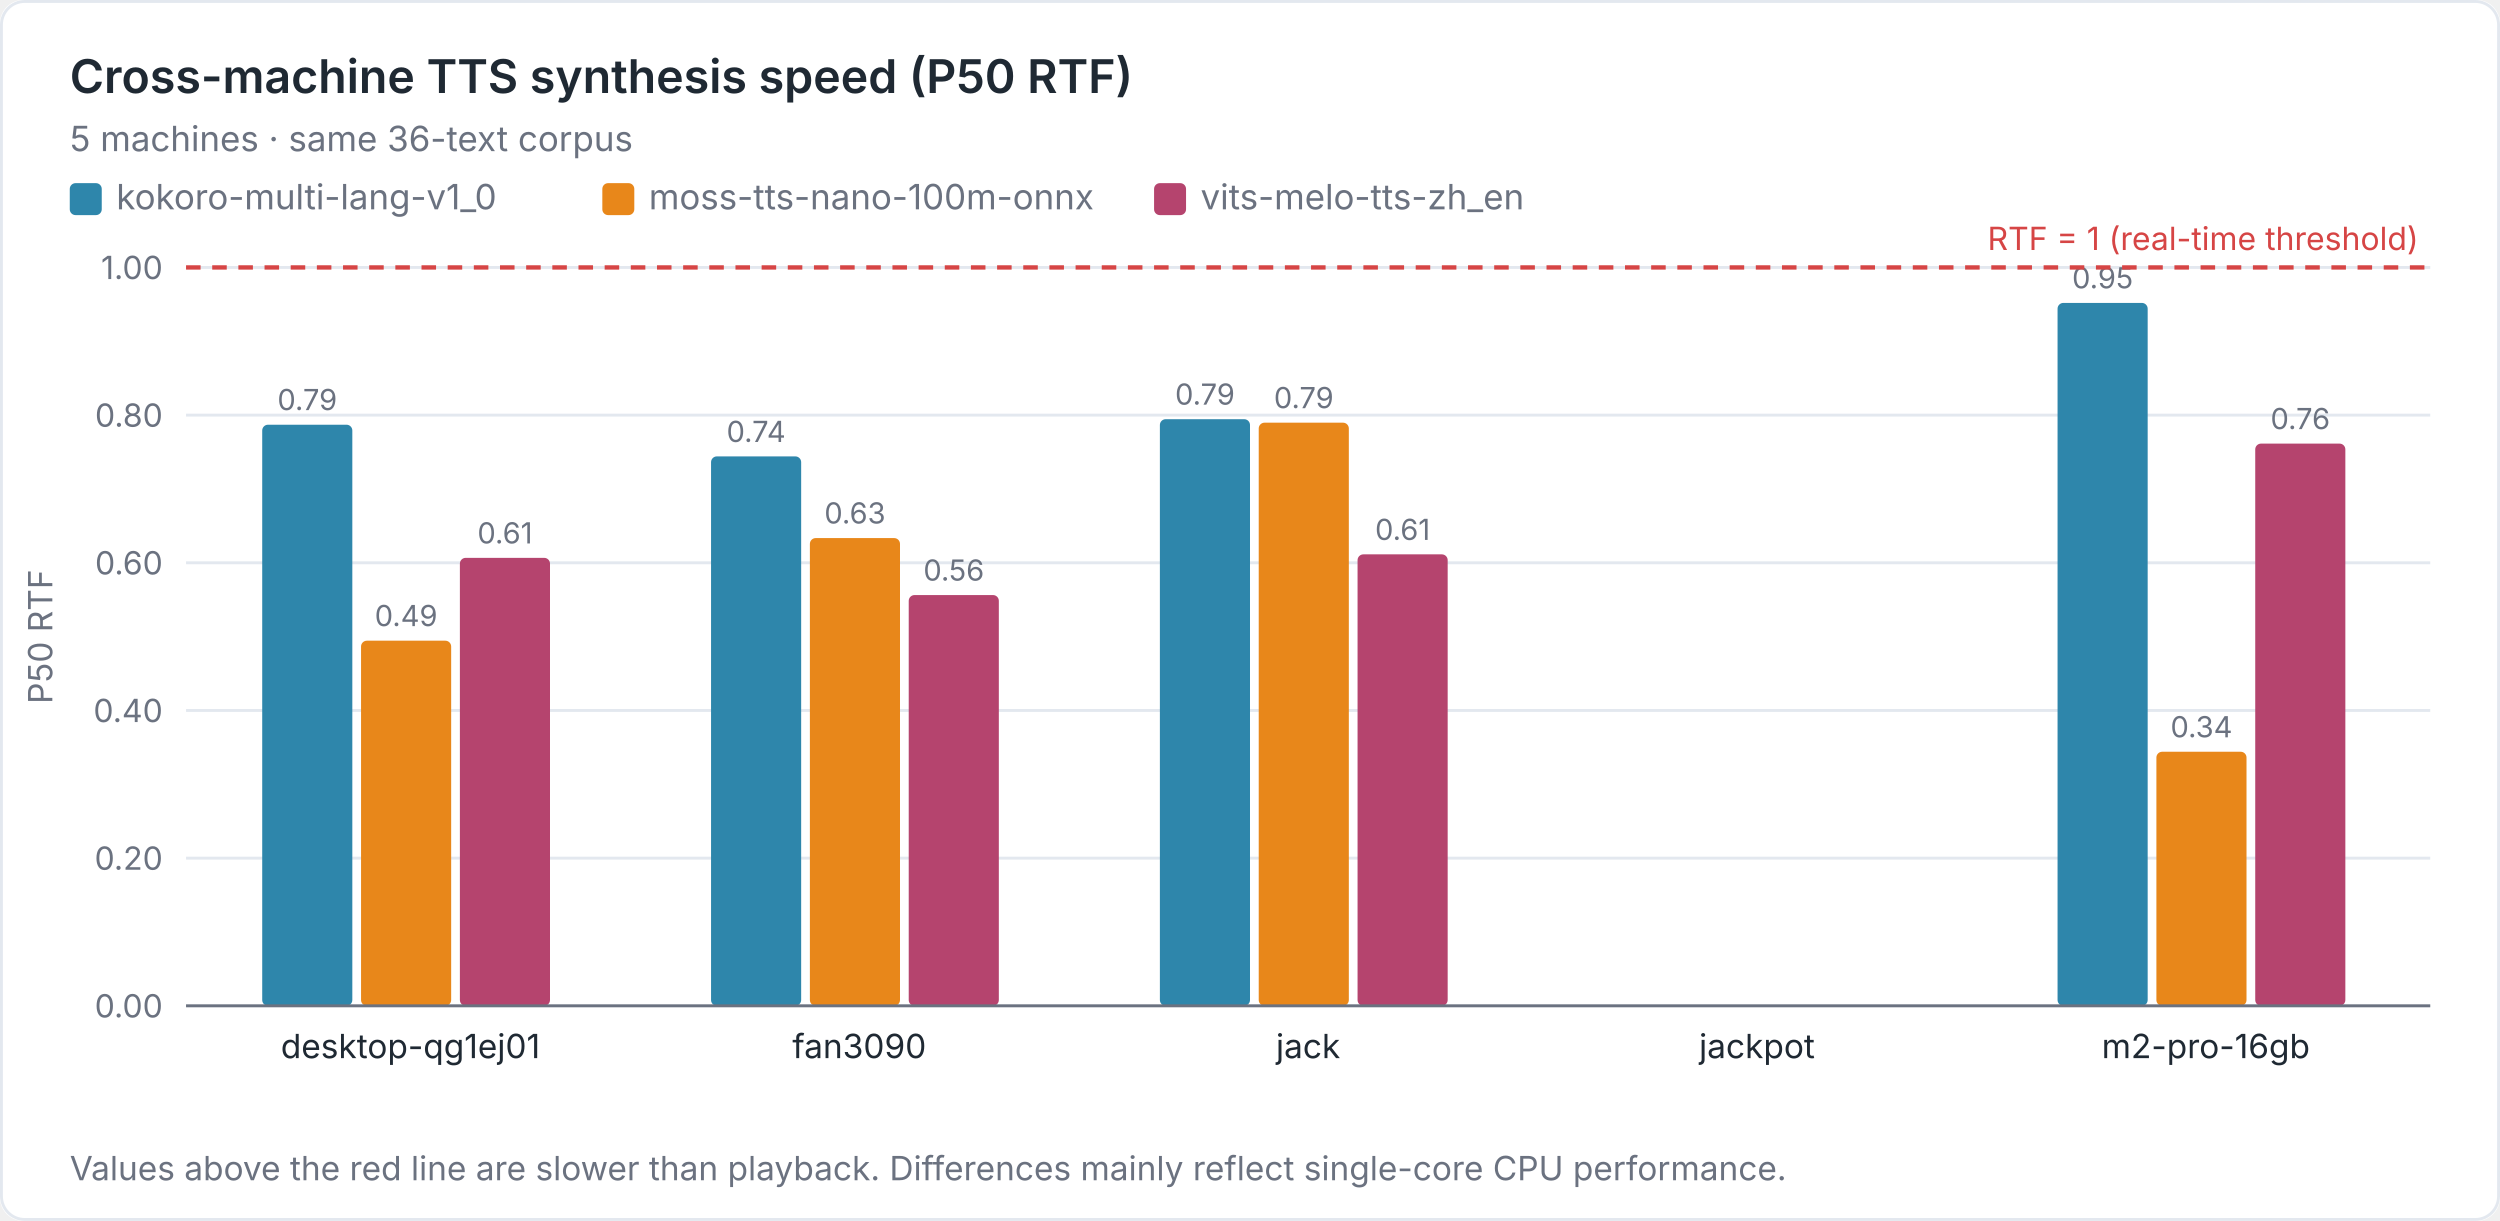
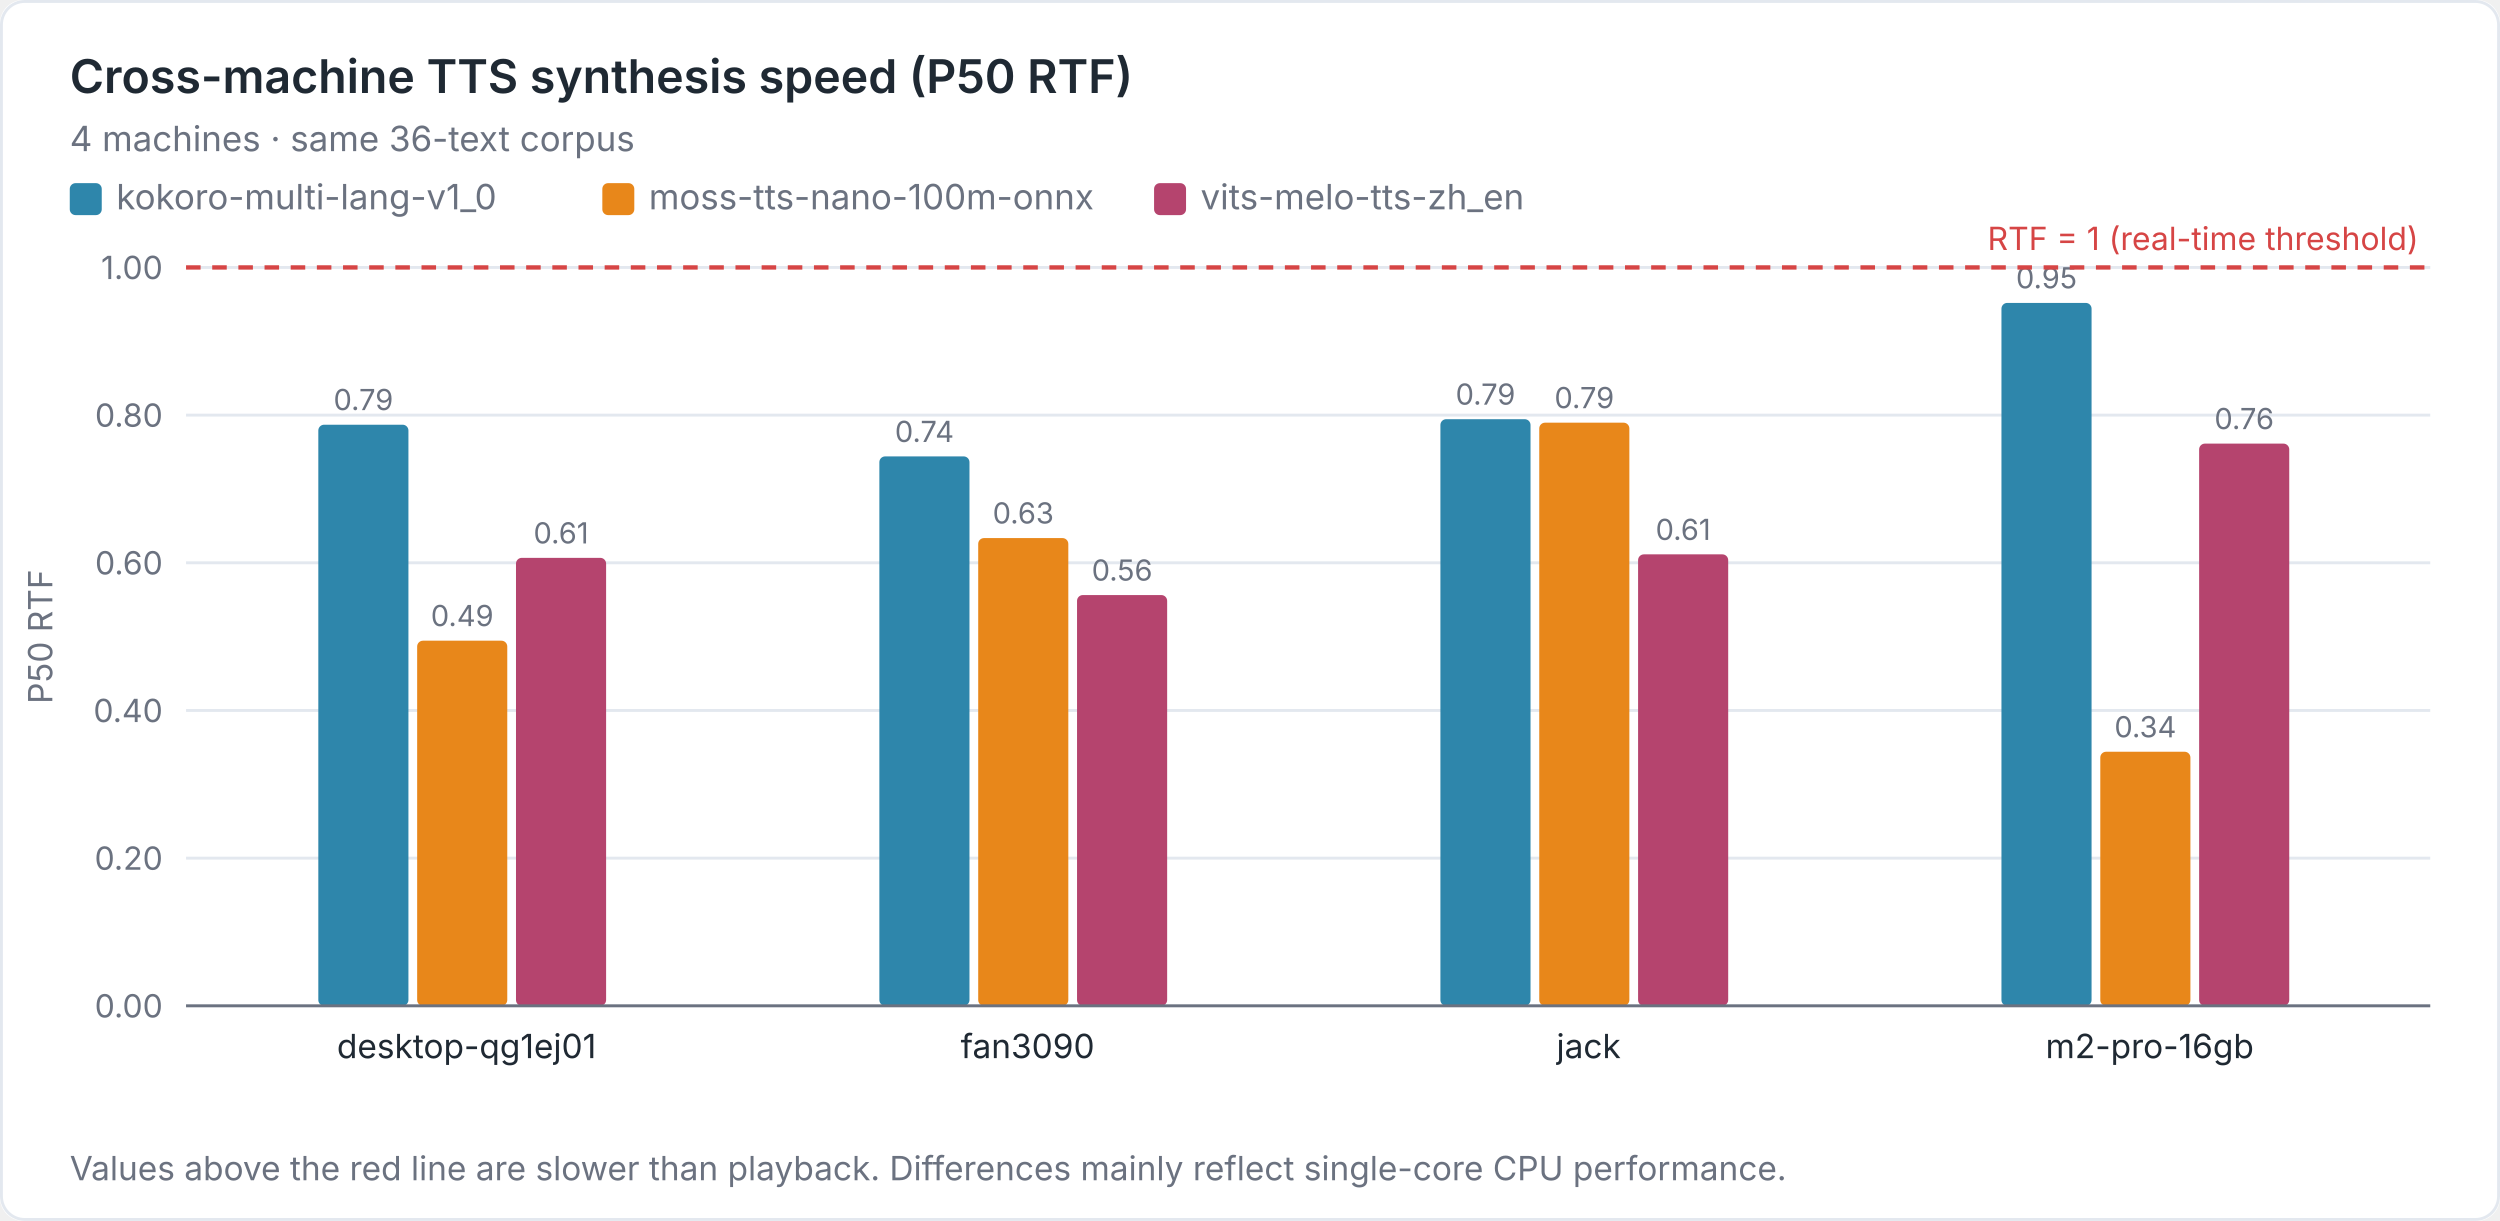
<svg xmlns="http://www.w3.org/2000/svg" width="860" height="420" viewBox="0 0 860 420" role="img">
  <rect width="860" height="420" fill="#FFFFFF" rx="8" />
  <rect x="0.5" y="0.5" width="859" height="419" fill="none" stroke="#E3E8EF" rx="8" />
  <text x="24" y="32" font-family="-apple-system, BlinkMacSystemFont, 'Segoe UI', 'Noto Sans SC', 'Microsoft YaHei', sans-serif" font-size="16" fill="#1F2933" text-anchor="start" font-weight="600">Cross-machine TTS synthesis speed (P50 RTF)</text>
-   <text x="24" y="52" font-family="-apple-system, BlinkMacSystemFont, 'Segoe UI', 'Noto Sans SC', 'Microsoft YaHei', sans-serif" font-size="12" fill="#6B7280" text-anchor="start" font-weight="400">5 machines · same 36-text corpus</text>
+   <text x="24" y="52" font-family="-apple-system, BlinkMacSystemFont, 'Segoe UI', 'Noto Sans SC', 'Microsoft YaHei', sans-serif" font-size="12" fill="#6B7280" text-anchor="start" font-weight="400">4 machines · same 36-text corpus</text>
  <rect x="24.0" y="63" width="11" height="11" rx="2" fill="#2E86AB" />
  <text x="40" y="72" font-family="-apple-system, BlinkMacSystemFont, 'Segoe UI', 'Noto Sans SC', 'Microsoft YaHei', sans-serif" font-size="12" fill="#6B7280" text-anchor="start" font-weight="400">kokoro-multi-lang-v1_0</text>
  <rect x="207.2" y="63" width="11" height="11" rx="2" fill="#E8871A" />
  <text x="223.2" y="72" font-family="-apple-system, BlinkMacSystemFont, 'Segoe UI', 'Noto Sans SC', 'Microsoft YaHei', sans-serif" font-size="12" fill="#6B7280" text-anchor="start" font-weight="400">moss-tts-nano-100m-onnx</text>
  <rect x="397.0" y="63" width="11" height="11" rx="2" fill="#B5446E" />
  <text x="413" y="72" font-family="-apple-system, BlinkMacSystemFont, 'Segoe UI', 'Noto Sans SC', 'Microsoft YaHei', sans-serif" font-size="12" fill="#6B7280" text-anchor="start" font-weight="400">vits-melo-tts-zh_en</text>
  <line x1="64" y1="346" x2="836" y2="346" stroke="#E3E8EF" />
  <text x="56" y="350" font-family="-apple-system, BlinkMacSystemFont, 'Segoe UI', 'Noto Sans SC', 'Microsoft YaHei', sans-serif" font-size="11" fill="#6B7280" text-anchor="end" font-weight="400">0.00</text>
  <line x1="64" y1="295.2" x2="836" y2="295.2" stroke="#E3E8EF" />
  <text x="56" y="299.2" font-family="-apple-system, BlinkMacSystemFont, 'Segoe UI', 'Noto Sans SC', 'Microsoft YaHei', sans-serif" font-size="11" fill="#6B7280" text-anchor="end" font-weight="400">0.20</text>
  <line x1="64" y1="244.4" x2="836" y2="244.4" stroke="#E3E8EF" />
  <text x="56" y="248.4" font-family="-apple-system, BlinkMacSystemFont, 'Segoe UI', 'Noto Sans SC', 'Microsoft YaHei', sans-serif" font-size="11" fill="#6B7280" text-anchor="end" font-weight="400">0.40</text>
  <line x1="64" y1="193.6" x2="836" y2="193.6" stroke="#E3E8EF" />
  <text x="56" y="197.6" font-family="-apple-system, BlinkMacSystemFont, 'Segoe UI', 'Noto Sans SC', 'Microsoft YaHei', sans-serif" font-size="11" fill="#6B7280" text-anchor="end" font-weight="400">0.60</text>
  <line x1="64" y1="142.8" x2="836" y2="142.8" stroke="#E3E8EF" />
  <text x="56" y="146.8" font-family="-apple-system, BlinkMacSystemFont, 'Segoe UI', 'Noto Sans SC', 'Microsoft YaHei', sans-serif" font-size="11" fill="#6B7280" text-anchor="end" font-weight="400">0.80</text>
  <line x1="64" y1="92" x2="836" y2="92" stroke="#E3E8EF" />
  <text x="56" y="96" font-family="-apple-system, BlinkMacSystemFont, 'Segoe UI', 'Noto Sans SC', 'Microsoft YaHei', sans-serif" font-size="11" fill="#6B7280" text-anchor="end" font-weight="400">1.00</text>
  <text x="18" y="219" font-family="-apple-system, BlinkMacSystemFont, 'Segoe UI', 'Noto Sans SC', 'Microsoft YaHei', sans-serif" font-size="11.5" fill="#6B7280" text-anchor="middle" font-weight="400" transform="rotate(-90 18 219)">P50 RTF</text>
-   <rect x="90.2" y="146.1" width="31.0" height="199.9" fill="#2E86AB" rx="2" />
-   <text x="105.7" y="141.078" font-family="-apple-system, BlinkMacSystemFont, 'Segoe UI', 'Noto Sans SC', 'Microsoft YaHei', sans-serif" font-size="10" fill="#6B7280" text-anchor="middle" font-weight="400">0.79</text>
-   <rect x="124.2" y="220.4" width="31.0" height="125.6" fill="#E8871A" rx="2" />
-   <text x="139.7" y="215.388" font-family="-apple-system, BlinkMacSystemFont, 'Segoe UI', 'Noto Sans SC', 'Microsoft YaHei', sans-serif" font-size="10" fill="#6B7280" text-anchor="middle" font-weight="400">0.49</text>
-   <rect x="158.2" y="191.9" width="31.0" height="154.1" fill="#B5446E" rx="2" />
-   <text x="173.7" y="186.945" font-family="-apple-system, BlinkMacSystemFont, 'Segoe UI', 'Noto Sans SC', 'Microsoft YaHei', sans-serif" font-size="10" fill="#6B7280" text-anchor="middle" font-weight="400">0.61</text>
-   <text x="141.2" y="364" font-family="-apple-system, BlinkMacSystemFont, 'Segoe UI', 'Noto Sans SC', 'Microsoft YaHei', sans-serif" font-size="11.5" fill="#1F2933" text-anchor="middle" font-weight="400">desktop-qg1ej01</text>
-   <rect x="244.6" y="157.0" width="31.0" height="189.0" fill="#2E86AB" rx="2" />
-   <text x="260.1" y="152.043" font-family="-apple-system, BlinkMacSystemFont, 'Segoe UI', 'Noto Sans SC', 'Microsoft YaHei', sans-serif" font-size="10" fill="#6B7280" text-anchor="middle" font-weight="400">0.74</text>
-   <rect x="278.6" y="185.1" width="31.0" height="160.9" fill="#E8871A" rx="2" />
-   <text x="294.1" y="180.088" font-family="-apple-system, BlinkMacSystemFont, 'Segoe UI', 'Noto Sans SC', 'Microsoft YaHei', sans-serif" font-size="10" fill="#6B7280" text-anchor="middle" font-weight="400">0.63</text>
-   <rect x="312.6" y="204.7" width="31.0" height="141.3" fill="#B5446E" rx="2" />
-   <text x="328.1" y="199.741" font-family="-apple-system, BlinkMacSystemFont, 'Segoe UI', 'Noto Sans SC', 'Microsoft YaHei', sans-serif" font-size="10" fill="#6B7280" text-anchor="middle" font-weight="400">0.56</text>
-   <text x="295.6" y="364" font-family="-apple-system, BlinkMacSystemFont, 'Segoe UI', 'Noto Sans SC', 'Microsoft YaHei', sans-serif" font-size="11.5" fill="#1F2933" text-anchor="middle" font-weight="400">fan3090</text>
-   <rect x="399.0" y="144.2" width="31.0" height="201.8" fill="#2E86AB" rx="2" />
-   <text x="414.5" y="139.206" font-family="-apple-system, BlinkMacSystemFont, 'Segoe UI', 'Noto Sans SC', 'Microsoft YaHei', sans-serif" font-size="10" fill="#6B7280" text-anchor="middle" font-weight="400">0.79</text>
-   <rect x="433.0" y="145.4" width="31.0" height="200.6" fill="#E8871A" rx="2" />
-   <text x="448.5" y="140.416" font-family="-apple-system, BlinkMacSystemFont, 'Segoe UI', 'Noto Sans SC', 'Microsoft YaHei', sans-serif" font-size="10" fill="#6B7280" text-anchor="middle" font-weight="400">0.79</text>
-   <rect x="467.0" y="190.7" width="31.0" height="155.3" fill="#B5446E" rx="2" />
-   <text x="482.5" y="185.748" font-family="-apple-system, BlinkMacSystemFont, 'Segoe UI', 'Noto Sans SC', 'Microsoft YaHei', sans-serif" font-size="10" fill="#6B7280" text-anchor="middle" font-weight="400">0.61</text>
-   <text x="450" y="364" font-family="-apple-system, BlinkMacSystemFont, 'Segoe UI', 'Noto Sans SC', 'Microsoft YaHei', sans-serif" font-size="11.5" fill="#1F2933" text-anchor="middle" font-weight="400">jack</text>
-   <text x="604.4" y="364" font-family="-apple-system, BlinkMacSystemFont, 'Segoe UI', 'Noto Sans SC', 'Microsoft YaHei', sans-serif" font-size="11.5" fill="#1F2933" text-anchor="middle" font-weight="400">jackpot</text>
-   <rect x="707.8" y="104.2" width="31.0" height="241.8" fill="#2E86AB" rx="2" />
-   <text x="723.3" y="99.191" font-family="-apple-system, BlinkMacSystemFont, 'Segoe UI', 'Noto Sans SC', 'Microsoft YaHei', sans-serif" font-size="10" fill="#6B7280" text-anchor="middle" font-weight="400">0.95</text>
-   <rect x="741.8" y="258.6" width="31.0" height="87.4" fill="#E8871A" rx="2" />
-   <text x="757.3" y="253.634" font-family="-apple-system, BlinkMacSystemFont, 'Segoe UI', 'Noto Sans SC', 'Microsoft YaHei', sans-serif" font-size="10" fill="#6B7280" text-anchor="middle" font-weight="400">0.34</text>
-   <rect x="775.8" y="152.6" width="31.0" height="193.4" fill="#B5446E" rx="2" />
-   <text x="791.3" y="147.621" font-family="-apple-system, BlinkMacSystemFont, 'Segoe UI', 'Noto Sans SC', 'Microsoft YaHei', sans-serif" font-size="10" fill="#6B7280" text-anchor="middle" font-weight="400">0.76</text>
-   <text x="758.8" y="364" font-family="-apple-system, BlinkMacSystemFont, 'Segoe UI', 'Noto Sans SC', 'Microsoft YaHei', sans-serif" font-size="11.5" fill="#1F2933" text-anchor="middle" font-weight="400">m2-pro-16gb</text>
+   <rect x="109.5" y="146.1" width="31.0" height="199.9" fill="#2E86AB" rx="2" />
+   <text x="125" y="141.078" font-family="-apple-system, BlinkMacSystemFont, 'Segoe UI', 'Noto Sans SC', 'Microsoft YaHei', sans-serif" font-size="10" fill="#6B7280" text-anchor="middle" font-weight="400">0.79</text>
+   <rect x="143.5" y="220.4" width="31.0" height="125.6" fill="#E8871A" rx="2" />
+   <text x="159" y="215.388" font-family="-apple-system, BlinkMacSystemFont, 'Segoe UI', 'Noto Sans SC', 'Microsoft YaHei', sans-serif" font-size="10" fill="#6B7280" text-anchor="middle" font-weight="400">0.49</text>
+   <rect x="177.5" y="191.9" width="31.0" height="154.1" fill="#B5446E" rx="2" />
+   <text x="193" y="186.945" font-family="-apple-system, BlinkMacSystemFont, 'Segoe UI', 'Noto Sans SC', 'Microsoft YaHei', sans-serif" font-size="10" fill="#6B7280" text-anchor="middle" font-weight="400">0.61</text>
+   <text x="160.5" y="364" font-family="-apple-system, BlinkMacSystemFont, 'Segoe UI', 'Noto Sans SC', 'Microsoft YaHei', sans-serif" font-size="11.5" fill="#1F2933" text-anchor="middle" font-weight="400">desktop-qg1ej01</text>
+   <rect x="302.5" y="157.0" width="31.0" height="189.0" fill="#2E86AB" rx="2" />
+   <text x="318" y="152.043" font-family="-apple-system, BlinkMacSystemFont, 'Segoe UI', 'Noto Sans SC', 'Microsoft YaHei', sans-serif" font-size="10" fill="#6B7280" text-anchor="middle" font-weight="400">0.74</text>
+   <rect x="336.5" y="185.1" width="31.0" height="160.9" fill="#E8871A" rx="2" />
+   <text x="352" y="180.088" font-family="-apple-system, BlinkMacSystemFont, 'Segoe UI', 'Noto Sans SC', 'Microsoft YaHei', sans-serif" font-size="10" fill="#6B7280" text-anchor="middle" font-weight="400">0.63</text>
+   <rect x="370.5" y="204.7" width="31.0" height="141.3" fill="#B5446E" rx="2" />
+   <text x="386" y="199.741" font-family="-apple-system, BlinkMacSystemFont, 'Segoe UI', 'Noto Sans SC', 'Microsoft YaHei', sans-serif" font-size="10" fill="#6B7280" text-anchor="middle" font-weight="400">0.56</text>
+   <text x="353.5" y="364" font-family="-apple-system, BlinkMacSystemFont, 'Segoe UI', 'Noto Sans SC', 'Microsoft YaHei', sans-serif" font-size="11.5" fill="#1F2933" text-anchor="middle" font-weight="400">fan3090</text>
+   <rect x="495.5" y="144.2" width="31.0" height="201.8" fill="#2E86AB" rx="2" />
+   <text x="511" y="139.206" font-family="-apple-system, BlinkMacSystemFont, 'Segoe UI', 'Noto Sans SC', 'Microsoft YaHei', sans-serif" font-size="10" fill="#6B7280" text-anchor="middle" font-weight="400">0.79</text>
+   <rect x="529.5" y="145.4" width="31.0" height="200.6" fill="#E8871A" rx="2" />
+   <text x="545" y="140.416" font-family="-apple-system, BlinkMacSystemFont, 'Segoe UI', 'Noto Sans SC', 'Microsoft YaHei', sans-serif" font-size="10" fill="#6B7280" text-anchor="middle" font-weight="400">0.79</text>
+   <rect x="563.5" y="190.7" width="31.0" height="155.3" fill="#B5446E" rx="2" />
+   <text x="579" y="185.748" font-family="-apple-system, BlinkMacSystemFont, 'Segoe UI', 'Noto Sans SC', 'Microsoft YaHei', sans-serif" font-size="10" fill="#6B7280" text-anchor="middle" font-weight="400">0.61</text>
+   <text x="546.5" y="364" font-family="-apple-system, BlinkMacSystemFont, 'Segoe UI', 'Noto Sans SC', 'Microsoft YaHei', sans-serif" font-size="11.5" fill="#1F2933" text-anchor="middle" font-weight="400">jack</text>
+   <rect x="688.5" y="104.2" width="31.0" height="241.8" fill="#2E86AB" rx="2" />
+   <text x="704" y="99.191" font-family="-apple-system, BlinkMacSystemFont, 'Segoe UI', 'Noto Sans SC', 'Microsoft YaHei', sans-serif" font-size="10" fill="#6B7280" text-anchor="middle" font-weight="400">0.95</text>
+   <rect x="722.5" y="258.6" width="31.0" height="87.4" fill="#E8871A" rx="2" />
+   <text x="738" y="253.634" font-family="-apple-system, BlinkMacSystemFont, 'Segoe UI', 'Noto Sans SC', 'Microsoft YaHei', sans-serif" font-size="10" fill="#6B7280" text-anchor="middle" font-weight="400">0.34</text>
+   <rect x="756.5" y="152.6" width="31.0" height="193.4" fill="#B5446E" rx="2" />
+   <text x="772" y="147.621" font-family="-apple-system, BlinkMacSystemFont, 'Segoe UI', 'Noto Sans SC', 'Microsoft YaHei', sans-serif" font-size="10" fill="#6B7280" text-anchor="middle" font-weight="400">0.76</text>
+   <text x="739.5" y="364" font-family="-apple-system, BlinkMacSystemFont, 'Segoe UI', 'Noto Sans SC', 'Microsoft YaHei', sans-serif" font-size="11.5" fill="#1F2933" text-anchor="middle" font-weight="400">m2-pro-16gb</text>
  <line x1="64" y1="92" x2="836" y2="92" stroke="#D64545" stroke-width="1.5" stroke-dasharray="5 4" />
  <text x="832" y="86" font-family="-apple-system, BlinkMacSystemFont, 'Segoe UI', 'Noto Sans SC', 'Microsoft YaHei', sans-serif" font-size="11" fill="#D64545" text-anchor="end" font-weight="400">RTF = 1 (real-time threshold)</text>
  <line x1="64" y1="346" x2="836" y2="346" stroke="#6B7280" />
  <text x="24" y="406" font-family="-apple-system, BlinkMacSystemFont, 'Segoe UI', 'Noto Sans SC', 'Microsoft YaHei', sans-serif" font-size="11.5" fill="#6B7280" text-anchor="start" font-weight="400">Values above the red line are slower than playback. Differences mainly reflect single-core CPU performance.</text>
</svg>
